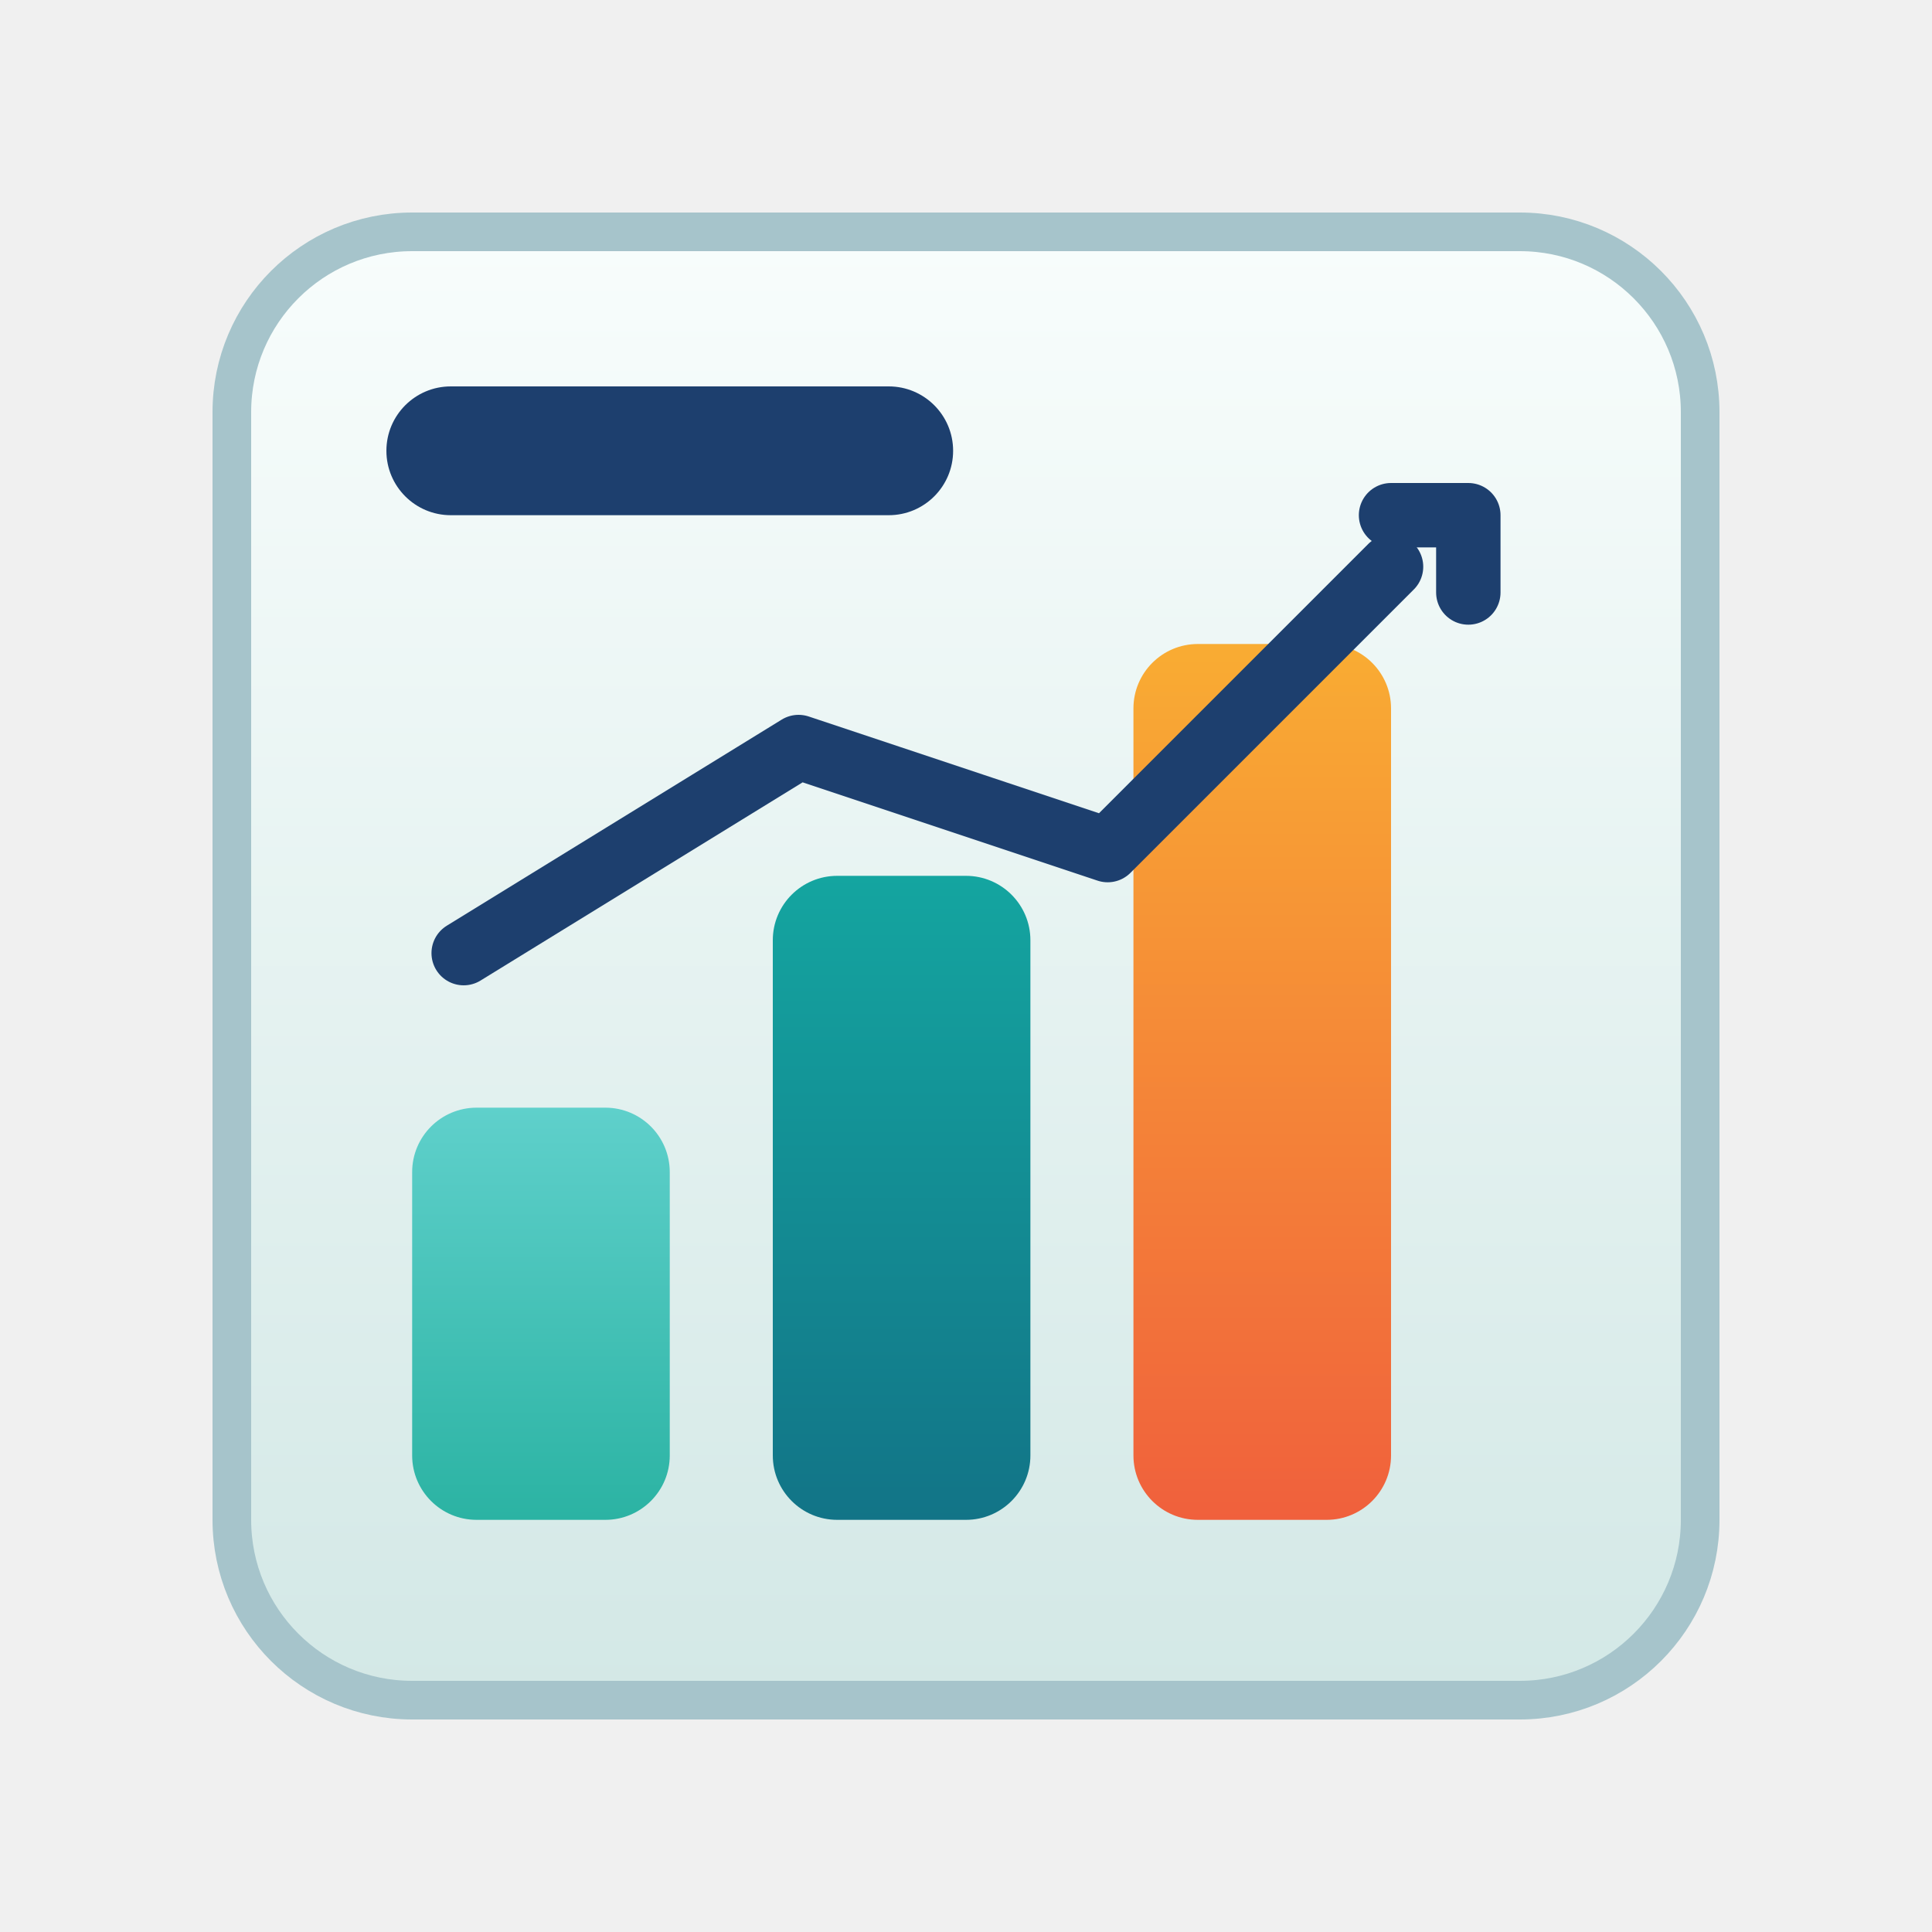
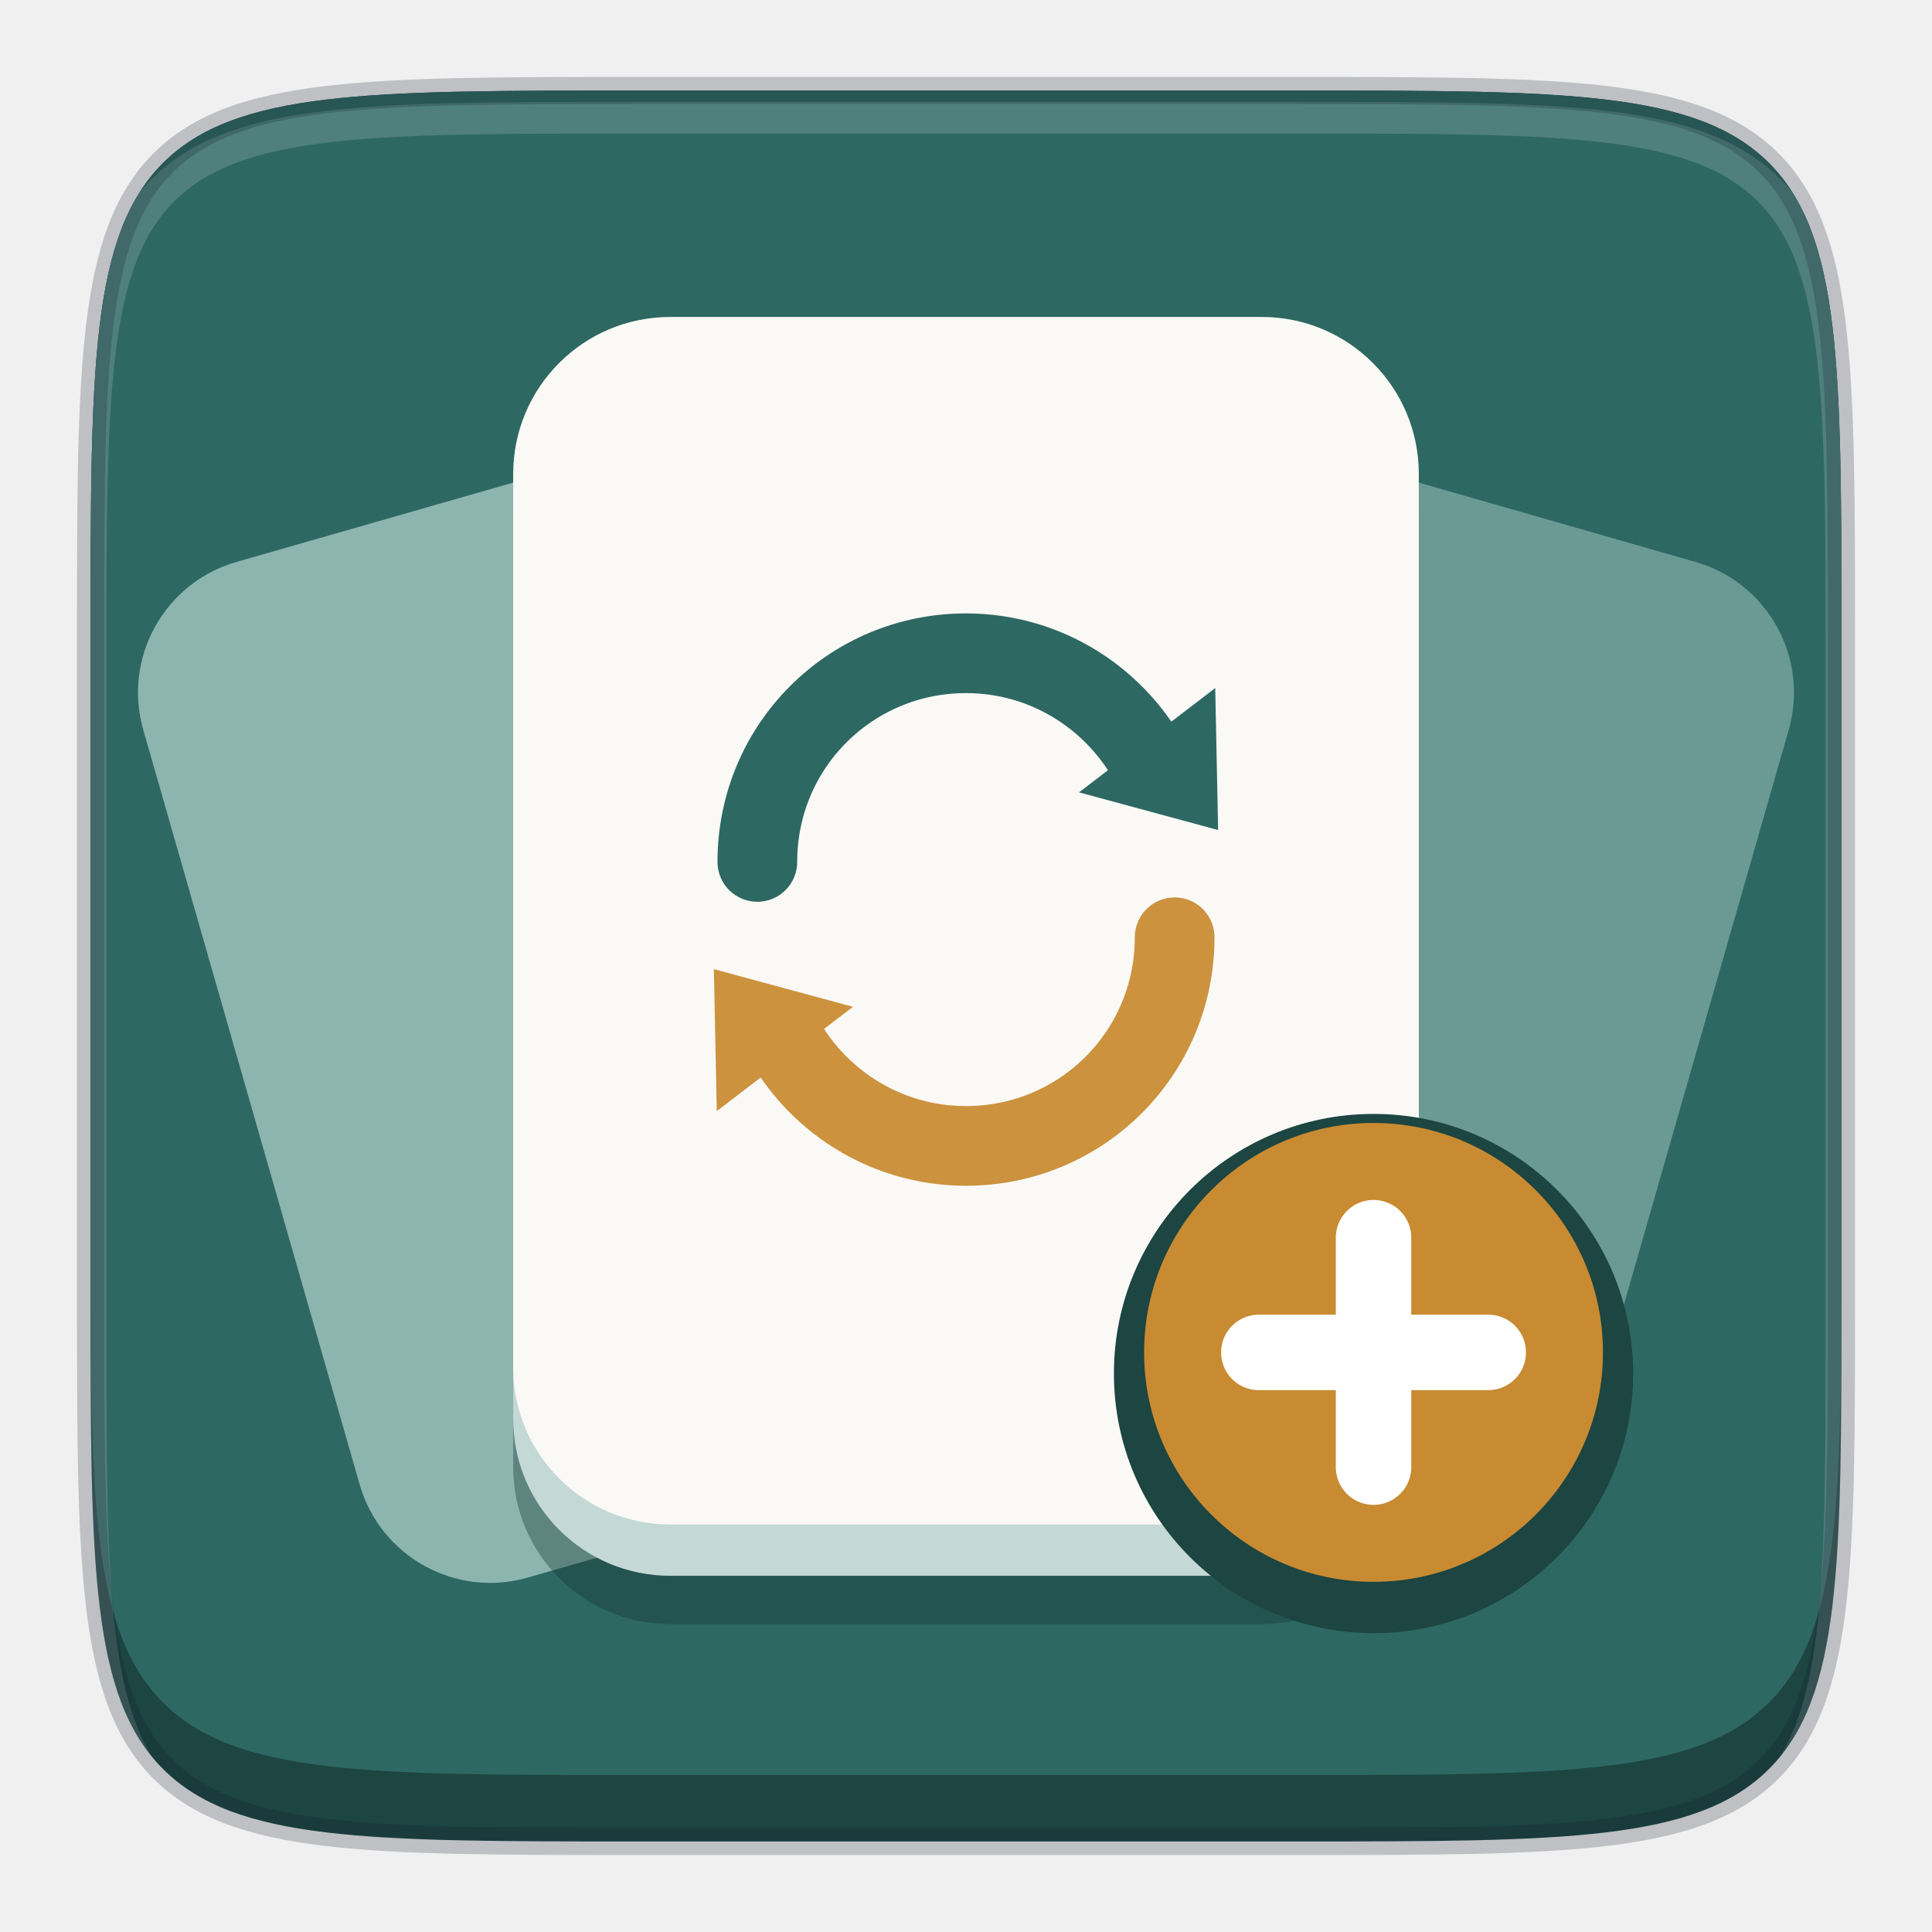
- <svg xmlns="http://www.w3.org/2000/svg" viewBox="0 0 150 150">
-   <linearGradient id="td_panel" x1="75" x2="75" y1="18" y2="132" gradientUnits="userSpaceOnUse">
-     <stop stop-color="#F8FDFC" offset="0" />
-     <stop stop-color="#D3E8E6" offset="1" />
-   </linearGradient>
-   <rect x="18" y="18" width="114" height="114" rx="14" fill="url(#td_panel)" stroke="#A6C4CB" stroke-width="3" />
-   <rect x="30" y="30" width="44" height="10" rx="5" fill="#1D3F6E" />
-   <linearGradient id="td_bar1" x1="42" x2="42" y1="86" y2="118" gradientUnits="userSpaceOnUse">
-     <stop stop-color="#5FD0CB" offset="0" />
-     <stop stop-color="#2BB3A3" offset="1" />
-   </linearGradient>
-   <rect x="32" y="86" width="20" height="32" rx="5" fill="url(#td_bar1)" />
-   <linearGradient id="td_bar2" x1="70" x2="70" y1="68" y2="118" gradientUnits="userSpaceOnUse">
-     <stop stop-color="#14A5A0" offset="0" />
-     <stop stop-color="#127487" offset="1" />
-   </linearGradient>
-   <rect x="60" y="68" width="20" height="50" rx="5" fill="url(#td_bar2)" />
-   <linearGradient id="td_bar3" x1="98" x2="98" y1="50" y2="118" gradientUnits="userSpaceOnUse">
-     <stop stop-color="#F9AC33" offset="0" />
-     <stop stop-color="#F0603C" offset="1" />
-   </linearGradient>
-   <rect x="88" y="50" width="20" height="68" rx="5" fill="url(#td_bar3)" />
-   <path d="m36 74 26-16 24 8 22-22" stroke="#1D3F6E" stroke-width="5" stroke-linecap="round" stroke-linejoin="round" fill="none" />
-   <path d="M108 40h6v6" stroke="#1D3F6E" stroke-width="5" stroke-linecap="round" stroke-linejoin="round" fill="none" />
+ <svg xmlns="http://www.w3.org/2000/svg" viewBox="0 0 64 64" fill="none">
+   <defs>
+     <clipPath id="wb-taskDashboard-c">
+       <path d="M 21 3 H 43 C 51.8 3 56.2 3 58.6 5.4 C 61 7.8 61 12.2 61 21 V 43 C 61 51.8 61 56.2 58.6 58.6 C 56.2 61 51.8 61 43 61 H 21 C 12.2 61 7.8 61 5.4 58.6 C 3 56.2 3 51.8 3 43 V 21 C 3 12.2 3 7.8 5.4 5.4 C 7.8 3 12.2 3 21 3 Z" />
+     </clipPath>
+   </defs>
+   <g clip-path="url(#wb-taskDashboard-c)">
+     <rect x="2" y="2" width="60" height="60" fill="#1D4541" />
+     <path d="M 21 3 H 43 C 51.8 3 56.2 3 58.6 5.4 C 61 7.8 61 12.2 61 21 V 43 C 61 51.8 61 56.2 58.6 58.6 C 56.2 61 51.8 61 43 61 H 21 C 12.2 61 7.8 61 5.4 58.6 C 3 56.2 3 51.8 3 43 V 21 C 3 12.2 3 7.8 5.4 5.4 C 7.8 3 12.2 3 21 3 Z" transform="translate(0, -2.2)" fill="#2E6862" />
+     <path d="M 21 3 H 43 C 51.8 3 56.2 3 58.6 5.4 C 61 7.8 61 12.2 61 21 V 43 C 61 51.8 61 56.2 58.6 58.6 C 56.2 61 51.8 61 43 61 H 21 C 12.2 61 7.8 61 5.4 58.6 C 3 56.2 3 51.8 3 43 V 21 C 3 12.2 3 7.8 5.4 5.4 C 7.8 3 12.2 3 21 3 Z" transform="translate(0, 0.9)" fill="none" stroke="#FFFFFF" stroke-opacity="0.16" stroke-width="1.05" />
+   </g>
+   <path d="M 21 3 H 43 C 51.8 3 56.2 3 58.6 5.4 C 61 7.8 61 12.2 61 21 V 43 C 61 51.8 61 56.2 58.6 58.6 C 56.2 61 51.8 61 43 61 H 21 C 12.2 61 7.8 61 5.4 58.6 C 3 56.2 3 51.8 3 43 V 21 C 3 12.2 3 7.8 5.4 5.4 C 7.8 3 12.2 3 21 3 Z" fill="none" stroke="#0F172A" stroke-opacity="0.22" stroke-width="0.9" />
+   <rect x="9.5" y="15.5" width="25" height="35" rx="4.5" transform="rotate(-16 22 39)" fill="#8CB5B0" />
+   <rect x="29.5" y="15.5" width="25" height="35" rx="4.5" transform="rotate(16 42 39)" fill="#6B9994" />
+   <rect x="17" y="13.8" width="30" height="40" rx="5.2" fill="#143633" fill-opacity="0.38" />
+   <rect x="17" y="12.2" width="30" height="40" rx="5.2" fill="#C4D8D5" />
+   <rect x="17" y="10.5" width="30" height="40" rx="5.2" fill="#FAF9F6" />
+   <g transform="translate(32, 29.8) scale(0.96) translate(-32, -30.5)">
+     <path d="M24.8 29.2C24.8 25.2 28.02 22 32 22C34.82 22 37.26 23.62 38.45 25.98" fill="none" stroke="#2E6862" stroke-width="2.75" stroke-linecap="round" />
+     <polygon points="40.6,23.2 40.7,28.1 35.9,26.8" fill="#2E6862" />
+     <path d="M39.2 31.8C39.2 35.8 35.98 39 32 39C29.18 39 26.74 37.38 25.55 35.02" fill="none" stroke="#CC923E" stroke-width="2.75" stroke-linecap="round" />
+     <polygon points="23.4,37.8 23.3,32.9 28.1,34.2" fill="#CC923E" />
+   </g>
+   <circle cx="45.5" cy="45.5" r="8.6" fill="#1D4541" />
+   <circle cx="45.5" cy="44.8" r="7.6" fill="#C88B32" />
+   <path d="M45.5 41.0V48.6M41.7 44.8H49.3" stroke="#FFFFFF" stroke-width="2.5" stroke-linecap="round" />
</svg>
